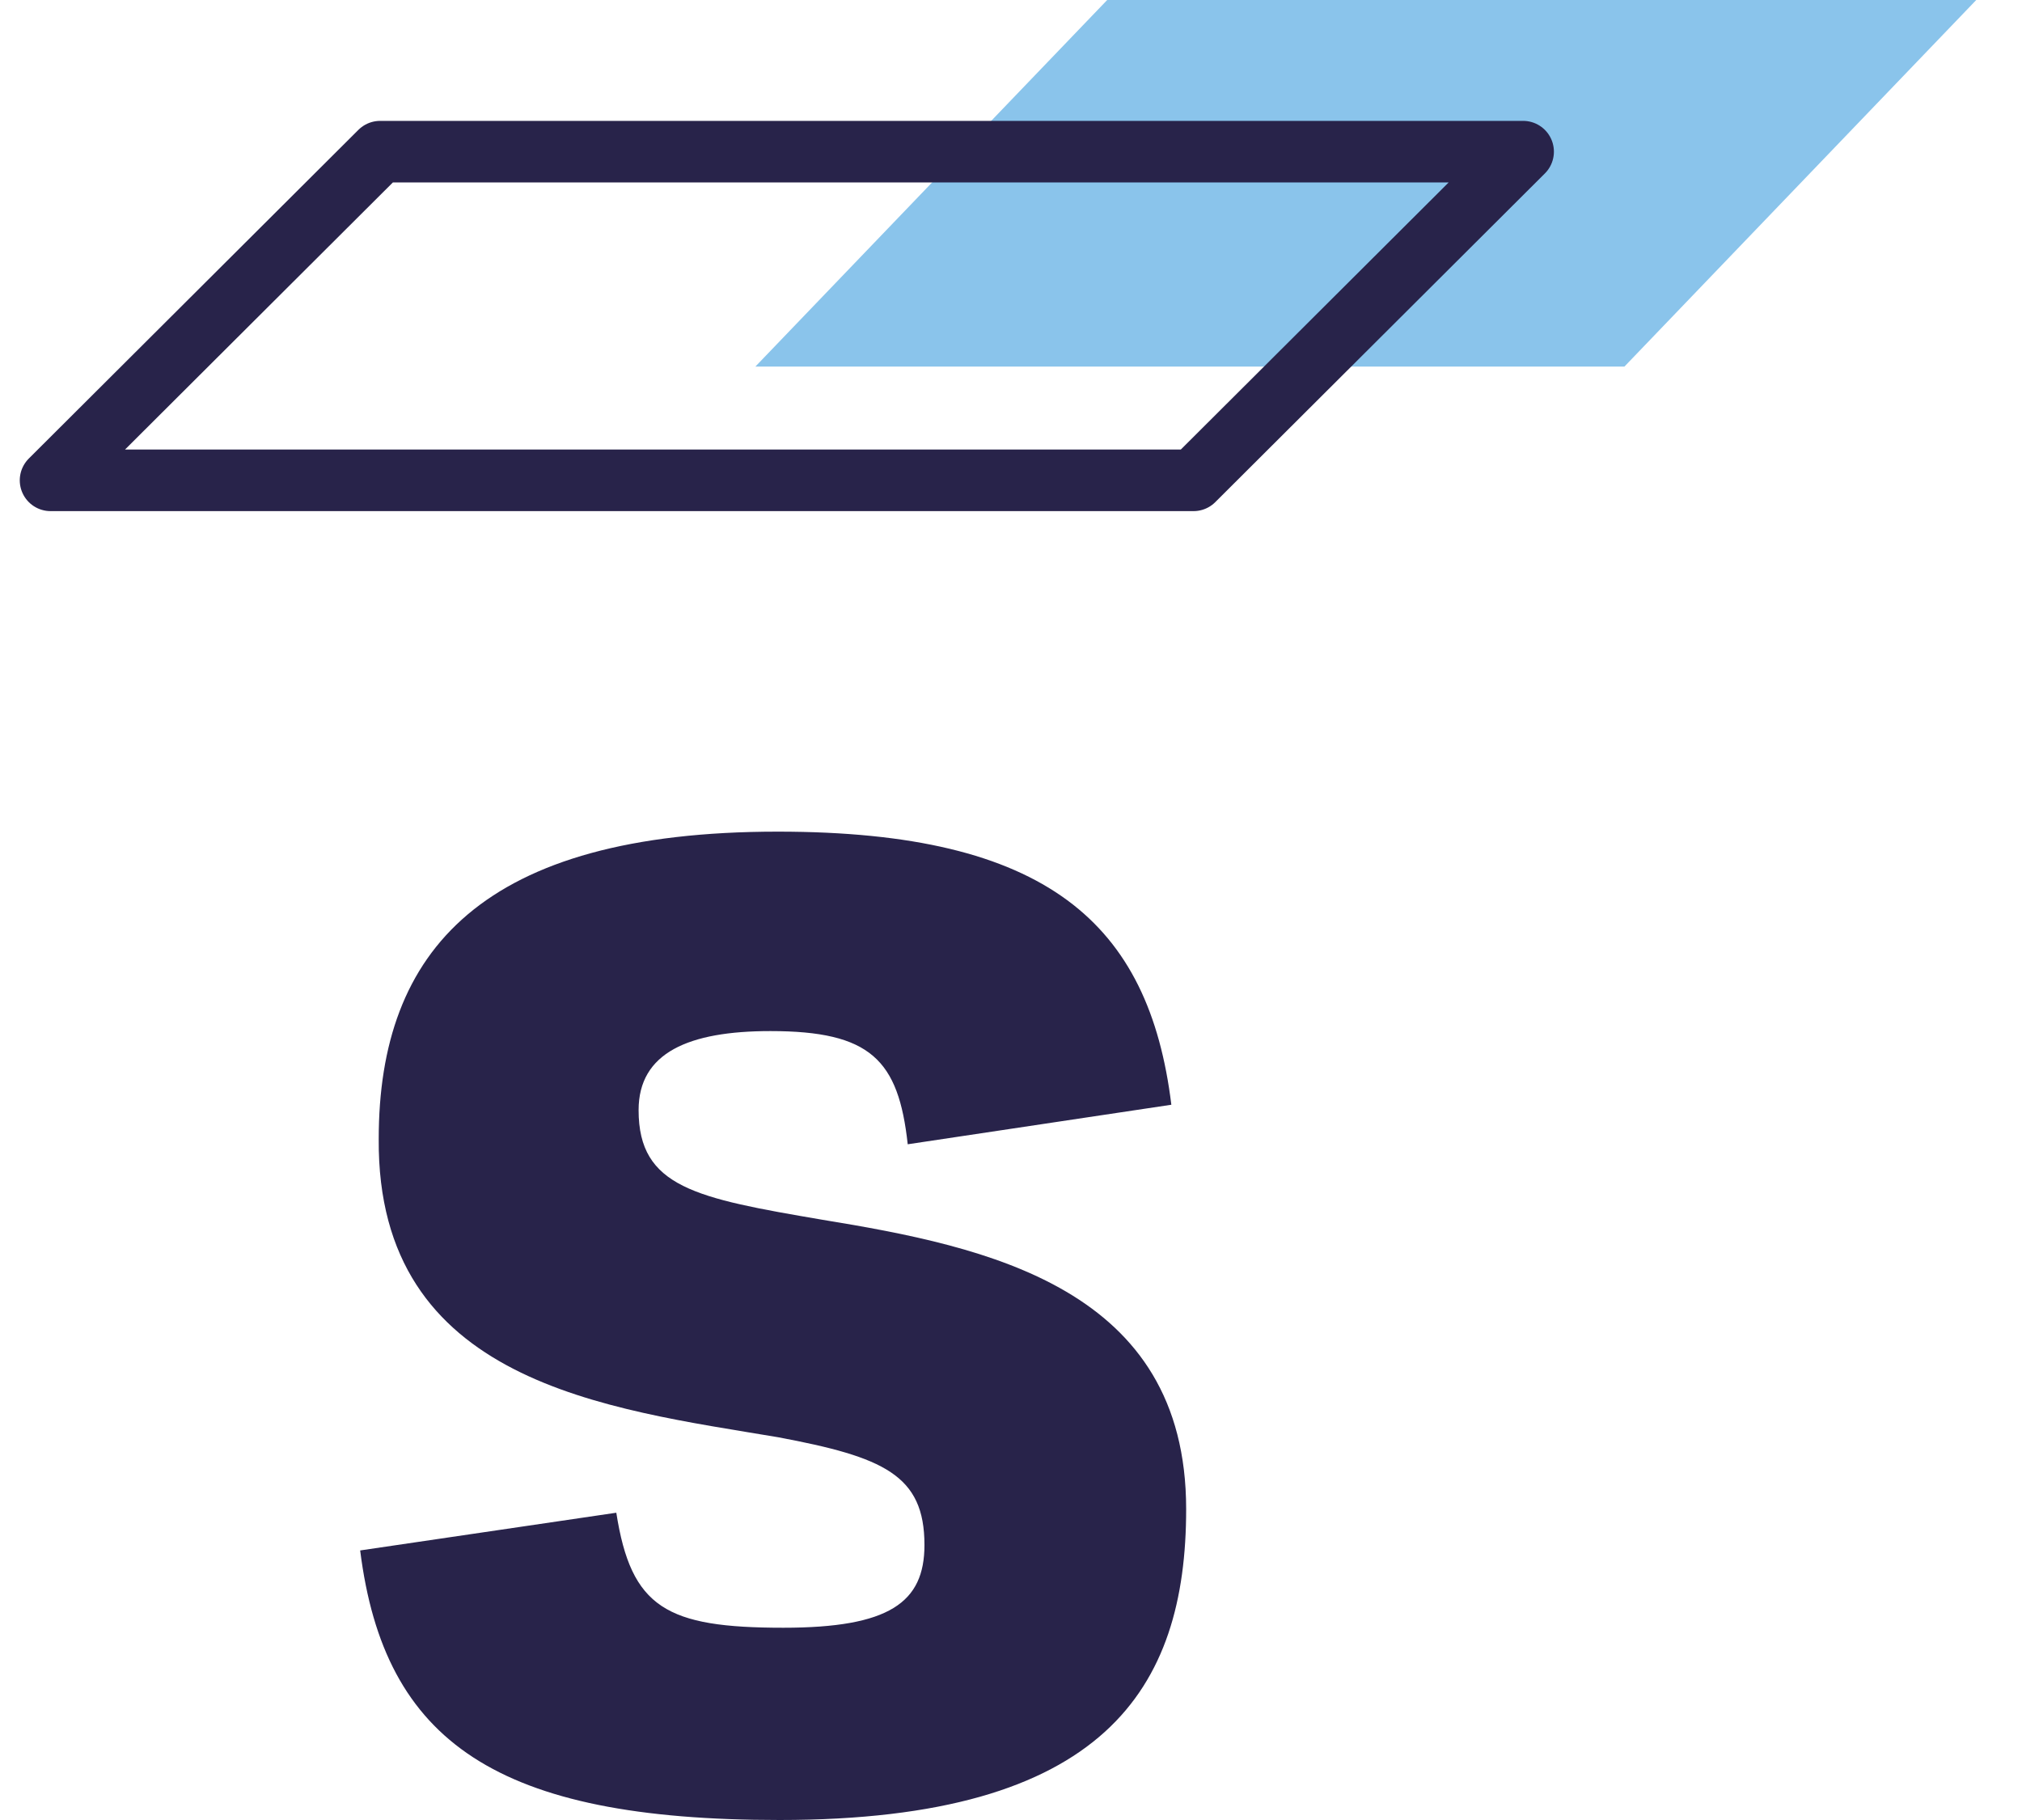
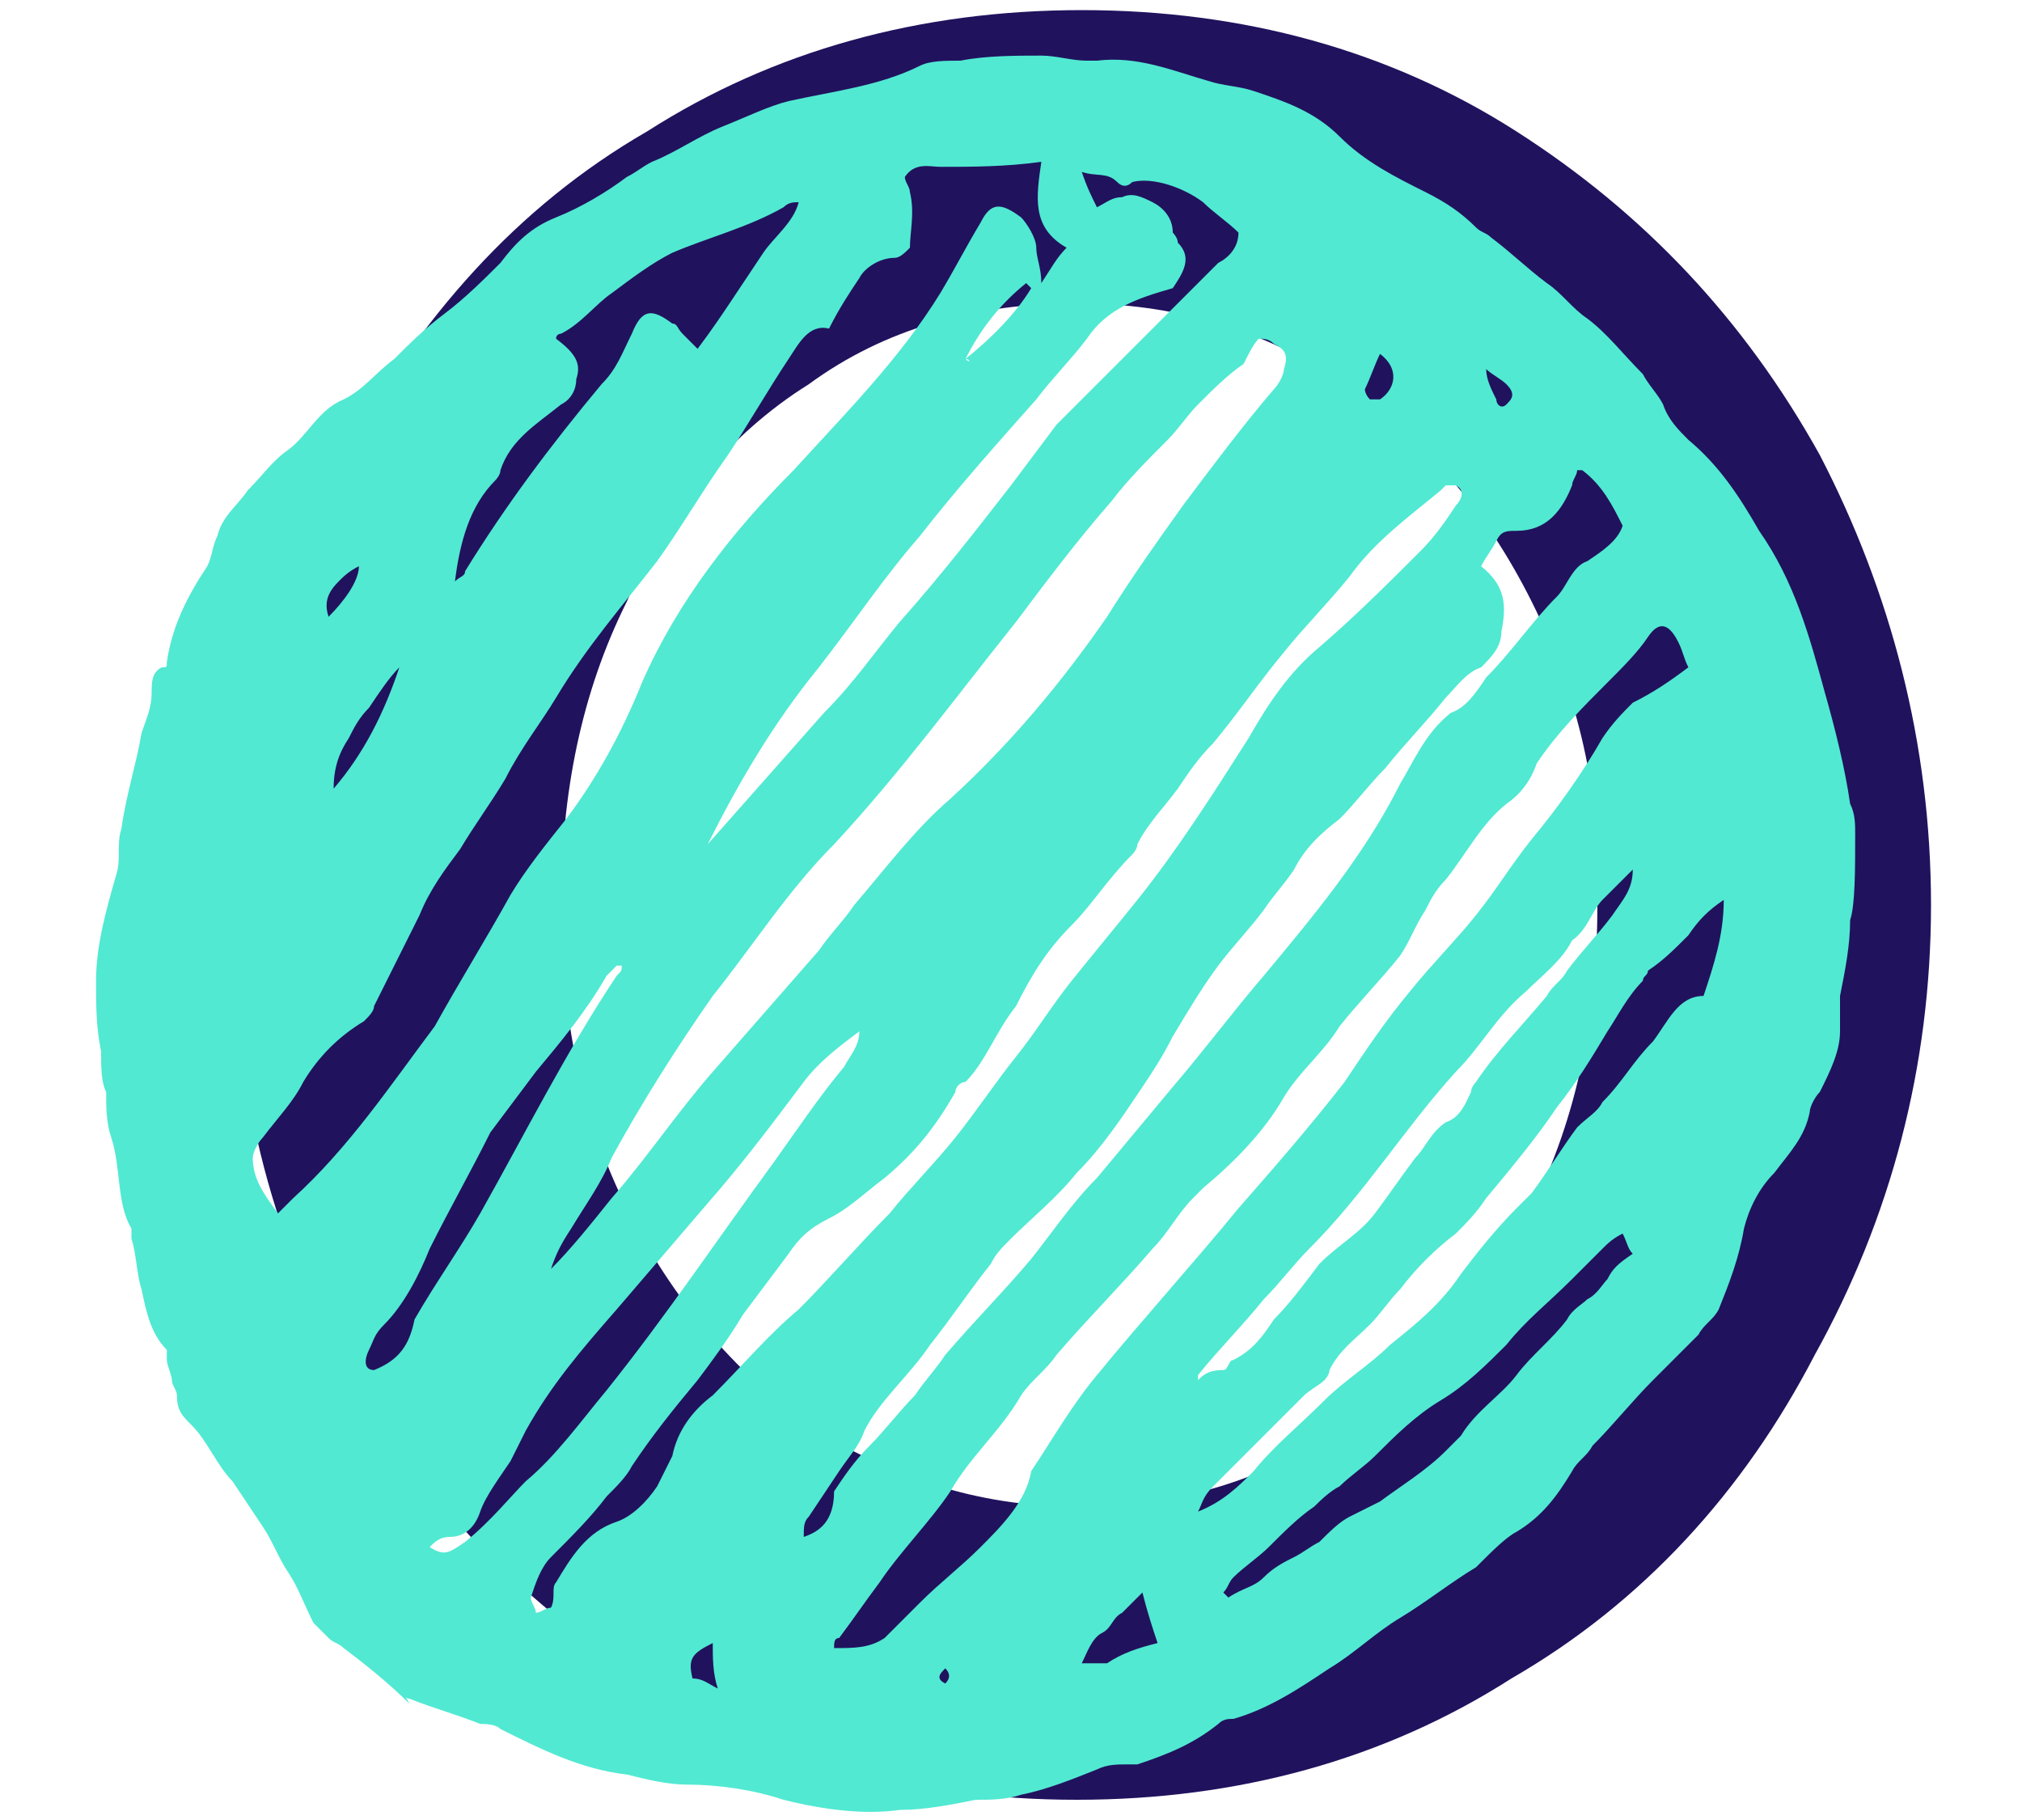
- <svg xmlns="http://www.w3.org/2000/svg" width="40" height="36" viewBox="0 0 40 36" fill="none">
-   <path fill-rule="evenodd" clip-rule="evenodd" d="M15.424 36C21.85 36 23.465 33.405 23.465 29.851C23.465 25.478 19.536 24.661 16.268 24.127C13.771 23.701 12.633 23.488 12.633 21.959C12.633 20.822 13.624 20.395 15.24 20.395C17.223 20.395 17.774 20.964 17.957 22.634L23.172 21.852C22.731 18.262 20.711 16.45 15.387 16.45C9.549 16.45 7.492 18.796 7.492 22.528C7.456 27.362 12.009 27.86 15.387 28.428C17.48 28.82 18.288 29.175 18.288 30.561C18.288 31.699 17.59 32.197 15.497 32.197C13.184 32.197 12.486 31.805 12.192 29.922L7.125 30.668C7.602 34.472 9.842 36 15.424 36" fill="#28234A" />
-   <path fill-rule="evenodd" clip-rule="evenodd" d="M21.903 0L14.943 7.251H32.135L39.095 0H21.903Z" fill="#8AC4EB" />
-   <path fill-rule="evenodd" clip-rule="evenodd" d="M7.52 3L1 9.501H23.611L30.131 3H7.52Z" stroke="#28234A" stroke-width="1.218" stroke-linecap="round" stroke-linejoin="round" />
+ <svg xmlns="http://www.w3.org/2000/svg" version="1.1" id="Layer_1" x="0px" y="0px" viewBox="0 0 40 36" style="enable-background:new 0 0 40 36;" xml:space="preserve">
+   <style type="text/css">
+ 	.st0{fill:#21125E;}
+ 	.st1{fill-rule:evenodd;clip-rule:evenodd;fill:#51E9D2;}
+ </style>
+   <g>
+     <g>
+       <path class="st0" d="M35.9,26.8c-1.4,2.7-3.4,4.9-6,6.4c-2.5,1.6-5.4,2.4-8.6,2.4c-3.2,0-6.1-0.8-8.6-2.4c-2.5-1.6-4.5-3.7-6-6.4    s-2.1-5.7-2.1-8.9S5.3,11.7,6.8,9s3.4-4.9,6-6.4c2.5-1.6,5.4-2.4,8.6-2.4c3.2,0,6.1,0.8,8.6,2.4c2.5,1.6,4.5,3.7,6,6.4    c1.4,2.7,2.2,5.7,2.2,8.9S37.4,24.1,35.9,26.8z M30.3,11.9c-0.9-1.8-2.1-3.2-3.7-4.3c-1.6-1.1-3.4-1.6-5.3-1.6    c-2,0-3.8,0.5-5.3,1.6c-1.6,1-2.8,2.5-3.6,4.3c-0.9,1.8-1.3,3.8-1.3,6c0,2.2,0.4,4.2,1.3,6c0.9,1.8,2.1,3.2,3.6,4.3    c1.6,1,3.3,1.6,5.3,1.6c2,0,3.7-0.5,5.3-1.6c1.6-1.1,2.8-2.5,3.7-4.3c0.9-1.8,1.3-3.8,1.3-6C31.7,15.7,31.2,13.7,30.3,11.9z" />
+     </g>
+     <path class="st1" d="M33.7,19.7c-0.5,0-0.7,0.5-1,0.9c-0.4,0.4-0.6,0.8-1,1.2c-0.1,0.2-0.3,0.3-0.5,0.5c-0.3,0.4-0.6,0.9-0.9,1.3   c-0.1,0.1-0.2,0.2-0.3,0.3c-0.4,0.4-0.8,0.9-1.1,1.3c-0.4,0.6-0.9,1-1.4,1.4c-0.4,0.4-0.9,0.7-1.3,1.1c-0.5,0.5-1,0.9-1.4,1.4   c-0.3,0.3-0.6,0.6-1.1,0.8c0.1-0.2,0.1-0.3,0.3-0.5c0.4-0.4,0.8-0.8,1.2-1.2c0.2-0.2,0.4-0.4,0.6-0.6c0.1-0.1,0.3-0.2,0.4-0.3   c0,0,0.1-0.1,0.1-0.2c0.2-0.4,0.5-0.6,0.8-0.9c0.2-0.2,0.4-0.5,0.6-0.7c0.3-0.4,0.7-0.8,1.1-1.1c0.2-0.2,0.4-0.4,0.6-0.7   c0.5-0.6,1-1.2,1.4-1.8c0.4-0.5,0.7-1,1-1.5c0.2-0.3,0.4-0.7,0.7-1c0-0.1,0.1-0.1,0.1-0.2c0.3-0.2,0.5-0.4,0.8-0.7   c0.2-0.3,0.4-0.5,0.7-0.7C34.1,18.5,33.9,19.1,33.7,19.7z M31.8,25.3c-0.1,0.1-0.2,0.3-0.4,0.4c-0.1,0.1-0.3,0.2-0.4,0.4   c-0.3,0.4-0.7,0.7-1,1.1c-0.3,0.4-0.8,0.7-1.1,1.2c-0.1,0.1-0.2,0.2-0.3,0.3c-0.4,0.4-0.9,0.7-1.3,1c-0.2,0.1-0.4,0.2-0.6,0.3   c-0.2,0.1-0.4,0.3-0.6,0.5c-0.2,0.1-0.3,0.2-0.5,0.3c-0.2,0.1-0.4,0.2-0.6,0.4c-0.2,0.2-0.4,0.2-0.7,0.4c0,0-0.1-0.1-0.1-0.1   c0.1-0.1,0.1-0.2,0.2-0.3c0.2-0.2,0.5-0.4,0.7-0.6c0.3-0.3,0.6-0.6,0.9-0.8c0.1-0.1,0.3-0.3,0.5-0.4c0.2-0.2,0.5-0.4,0.7-0.6   c0.4-0.4,0.8-0.8,1.3-1.1c0.5-0.3,0.9-0.7,1.3-1.1c0.4-0.5,0.8-0.8,1.3-1.3c0.2-0.2,0.4-0.4,0.6-0.6c0.1-0.1,0.2-0.2,0.4-0.3   c0.1,0.2,0.1,0.3,0.2,0.4C32,25,31.9,25.1,31.8,25.3z M23.7,27.3c0,0,0-0.1,0-0.1c0.4-0.5,0.9-1,1.3-1.5c0.3-0.3,0.6-0.7,0.9-1   c1.1-1.1,1.9-2.4,2.9-3.5c0.5-0.5,0.8-1.1,1.4-1.6c0.3-0.3,0.7-0.6,0.9-1c0.3-0.2,0.4-0.6,0.6-0.8c0.2-0.2,0.4-0.4,0.6-0.6   c0,0.4-0.2,0.6-0.4,0.9c-0.3,0.4-0.6,0.7-0.9,1.1c-0.1,0.2-0.3,0.3-0.4,0.5c-0.5,0.6-1,1.1-1.4,1.7c0,0-0.1,0.1-0.1,0.2   c-0.1,0.2-0.2,0.5-0.5,0.6c-0.3,0.2-0.4,0.5-0.6,0.7c-0.3,0.4-0.5,0.7-0.8,1.1c-0.3,0.4-0.7,0.6-1.1,1c-0.3,0.4-0.6,0.8-0.9,1.1   c-0.2,0.3-0.4,0.6-0.8,0.8c-0.1,0-0.1,0.2-0.2,0.2C23.9,27.1,23.8,27.2,23.7,27.3C23.7,27.3,23.7,27.3,23.7,27.3z M21.9,32.9   c-0.1,0-0.3,0-0.5,0c0.1-0.2,0.2-0.5,0.4-0.6c0.2-0.1,0.2-0.3,0.4-0.4c0.1-0.1,0.2-0.2,0.4-0.4c0.1,0.4,0.2,0.7,0.3,1   C22.5,32.6,22.2,32.7,21.9,32.9z M19.4,30.6c-0.4,0.4-0.8,0.7-1.2,1.1c-0.2,0.2-0.5,0.5-0.7,0.7c-0.3,0.2-0.6,0.2-1,0.2   c0-0.1,0-0.2,0.1-0.2c0.3-0.4,0.5-0.7,0.8-1.1c0.4-0.6,1-1.2,1.4-1.8c0.4-0.7,1-1.2,1.4-1.9c0.2-0.3,0.5-0.5,0.7-0.8   c0.6-0.7,1.3-1.4,1.9-2.1c0.3-0.3,0.5-0.7,0.8-1c0.1-0.1,0.2-0.2,0.2-0.2c0.6-0.5,1.2-1.1,1.6-1.8c0.3-0.5,0.8-0.9,1.1-1.4   c0.4-0.5,0.8-0.9,1.2-1.4c0.2-0.3,0.3-0.6,0.5-0.9c0.1-0.2,0.2-0.4,0.4-0.6c0.4-0.5,0.7-1.1,1.2-1.5c0.3-0.2,0.5-0.5,0.6-0.8   c0.4-0.6,0.9-1.1,1.4-1.6c0.3-0.3,0.6-0.6,0.8-0.9c0.2-0.3,0.4-0.3,0.6,0.1c0.1,0.2,0.1,0.3,0.2,0.5c-0.4,0.3-0.7,0.5-1.1,0.7   c-0.2,0.2-0.4,0.4-0.6,0.7c-0.4,0.7-0.9,1.4-1.4,2c-0.4,0.5-0.7,1-1.1,1.5c-0.4,0.5-0.9,1-1.3,1.5c-0.5,0.6-0.9,1.2-1.3,1.8   c-0.7,0.9-1.4,1.7-2.1,2.5c-0.9,1.1-1.9,2.2-2.8,3.3c-0.5,0.6-0.9,1.3-1.3,1.9C20.3,29.7,19.8,30.2,19.4,30.6z M18.7,33.3   C18.7,33.3,18.6,33.3,18.7,33.3c-0.2-0.1-0.1-0.2,0-0.3C18.8,33.1,18.8,33.2,18.7,33.3z M15.9,30.4C15.9,30.4,15.9,30.4,15.9,30.4   c0-0.2,0-0.3,0.1-0.4c0.2-0.3,0.4-0.6,0.6-0.9c0.2-0.3,0.4-0.5,0.5-0.8c0.3-0.6,0.9-1.1,1.3-1.7c0.4-0.5,0.8-1.1,1.2-1.6   c0.1-0.2,0.2-0.3,0.4-0.5c0.4-0.4,0.9-0.8,1.3-1.3c0.5-0.5,0.9-1.1,1.3-1.7c0.2-0.3,0.4-0.6,0.6-1c0.3-0.5,0.6-1,0.9-1.4   c0.3-0.4,0.6-0.7,0.9-1.1c0.2-0.3,0.4-0.5,0.6-0.8c0.2-0.4,0.5-0.7,0.9-1c0.3-0.3,0.6-0.7,0.9-1c0.4-0.5,0.8-0.9,1.2-1.4   c0.2-0.2,0.4-0.5,0.7-0.6c0.2-0.2,0.4-0.4,0.4-0.7c0.1-0.5,0.1-0.9-0.4-1.3c0.1-0.2,0.2-0.3,0.3-0.5c0.1-0.2,0.2-0.2,0.4-0.2   c0.6,0,0.9-0.4,1.1-0.9c0-0.1,0.1-0.2,0.1-0.3c0,0,0,0,0.1,0c0.4,0.3,0.6,0.7,0.8,1.1c-0.1,0.3-0.4,0.5-0.7,0.7   c-0.3,0.1-0.4,0.5-0.6,0.7c-0.5,0.5-0.9,1.1-1.4,1.6c-0.2,0.3-0.4,0.6-0.7,0.7c-0.5,0.4-0.7,0.9-1,1.4c-0.7,1.4-1.7,2.6-2.7,3.8   c-0.6,0.7-1.2,1.5-1.8,2.2c-0.5,0.6-1,1.2-1.5,1.8c-0.5,0.5-0.9,1.1-1.3,1.6c-0.5,0.6-1.1,1.2-1.7,1.9c-0.2,0.3-0.4,0.5-0.6,0.8   c-0.3,0.3-0.6,0.7-0.9,1c-0.3,0.3-0.5,0.6-0.7,0.9C16.5,30.1,16.2,30.3,15.9,30.4z M14.1,27.6c-0.4,0.3-0.7,0.7-0.8,1.2   c-0.1,0.2-0.2,0.4-0.3,0.6c-0.2,0.3-0.5,0.6-0.8,0.7c-0.6,0.2-0.9,0.7-1.2,1.2c-0.1,0.1,0,0.3-0.1,0.5c-0.1,0-0.2,0.1-0.3,0.1   c0-0.1-0.1-0.2-0.1-0.3c0.1-0.3,0.2-0.6,0.4-0.8c0.4-0.4,0.8-0.8,1.1-1.2c0.2-0.2,0.4-0.4,0.5-0.6c0.4-0.6,0.8-1.1,1.3-1.7   c0.3-0.4,0.6-0.8,0.9-1.3c0.3-0.4,0.6-0.8,0.9-1.2c0.2-0.3,0.4-0.5,0.8-0.7c0.4-0.2,0.7-0.5,1.1-0.8c0.6-0.5,1-1,1.4-1.7   c0-0.1,0.1-0.2,0.2-0.2c0.4-0.4,0.6-1,1-1.5c0.3-0.6,0.6-1.1,1.1-1.6c0.4-0.4,0.7-0.9,1.2-1.4c0,0,0.1-0.1,0.1-0.2   c0.2-0.4,0.5-0.7,0.8-1.1c0.2-0.3,0.4-0.6,0.7-0.9c0.5-0.6,0.9-1.2,1.4-1.8c0.4-0.5,0.9-1,1.3-1.5c0.5-0.7,1.2-1.2,1.8-1.7   c0,0,0.1-0.1,0.1-0.1c0.1,0,0.2,0,0.2,0c0.2,0.1,0.1,0.3,0,0.4c-0.2,0.3-0.4,0.6-0.7,0.9c-0.6,0.6-1.3,1.3-2,1.9   c-0.6,0.5-1,1.1-1.4,1.8c-0.7,1.1-1.4,2.2-2.2,3.2c-0.4,0.5-0.9,1.1-1.3,1.6c-0.4,0.5-0.7,1-1.1,1.5c-0.4,0.5-0.8,1.1-1.2,1.6   c-0.4,0.5-0.9,1-1.3,1.5c-0.6,0.6-1.2,1.3-1.8,1.9C15.2,26.4,14.7,27,14.1,27.6z M13.7,33.2c-0.1-0.4,0-0.5,0.4-0.7   c0,0.3,0,0.6,0.1,0.9C14,33.3,13.9,33.2,13.7,33.2z M9.2,30.5c-0.3,0.2-0.4,0.3-0.7,0.1c0,0,0,0,0,0c0.1-0.1,0.2-0.2,0.4-0.2   c0.3,0,0.5-0.2,0.6-0.5c0.1-0.3,0.4-0.7,0.6-1c0.1-0.2,0.2-0.4,0.3-0.6c0.5-0.9,1.1-1.6,1.8-2.4c0.6-0.7,1.2-1.4,1.8-2.1   c0.7-0.8,1.3-1.6,1.9-2.4c0.3-0.4,0.7-0.7,1.1-1c0,0.3-0.2,0.5-0.3,0.7c-0.5,0.6-0.9,1.2-1.4,1.9c-1.1,1.5-2.1,3-3.3,4.5   c-0.5,0.6-1,1.3-1.6,1.8C10.1,29.6,9.7,30.1,9.2,30.5z M7.4,27.1c-0.2,0-0.2-0.2-0.1-0.4c0.1-0.2,0.1-0.3,0.3-0.5   c0.4-0.4,0.7-1,0.9-1.5c0.4-0.8,0.8-1.5,1.2-2.3c0.3-0.4,0.6-0.8,0.9-1.2c0.5-0.6,1-1.2,1.4-1.9c0.1-0.1,0.1-0.1,0.2-0.2   c0,0,0,0,0.1,0c0,0.1,0,0.1-0.1,0.2c-1,1.5-1.8,3.1-2.7,4.7c-0.4,0.7-0.9,1.4-1.3,2.1C8.1,26.6,7.9,26.9,7.4,27.1z M5.8,23.7   c-0.1,0.1-0.2,0.2-0.3,0.3C5.2,23.6,5,23.3,5,22.9c0-0.1,0.1-0.3,0.2-0.4c0.3-0.4,0.6-0.7,0.8-1.1c0.3-0.5,0.7-0.9,1.2-1.2   c0.1-0.1,0.2-0.2,0.2-0.3c0.3-0.6,0.6-1.2,0.9-1.8c0.2-0.5,0.5-0.9,0.8-1.3c0.3-0.5,0.6-0.9,0.9-1.4c0.3-0.6,0.7-1.1,1-1.6   c0.6-1,1.3-1.8,2-2.7c0.5-0.7,0.9-1.4,1.4-2.1c0.4-0.6,0.8-1.3,1.2-1.9c0.2-0.3,0.4-0.7,0.8-0.6c0.2-0.4,0.4-0.7,0.6-1   c0.1-0.2,0.4-0.4,0.7-0.4c0.1,0,0.2-0.1,0.3-0.2C18,4.6,18.1,4.2,18,3.8c0-0.1-0.1-0.2-0.1-0.3c0.2-0.3,0.5-0.2,0.7-0.2   c0.6,0,1.3,0,2-0.1c-0.1,0.7-0.2,1.3,0.5,1.7c-0.2,0.2-0.3,0.4-0.5,0.7c0-0.3-0.1-0.5-0.1-0.7c0-0.2-0.2-0.5-0.3-0.6   C19.8,4,19.6,4,19.4,4.4c-0.3,0.5-0.5,0.9-0.8,1.4c-0.8,1.3-1.9,2.4-2.9,3.5c-1.2,1.2-2.3,2.6-3,4.2c-0.4,1-0.9,1.9-1.5,2.7   c-0.4,0.5-0.8,1-1.1,1.5c-0.5,0.9-1,1.7-1.5,2.6C7.7,21.5,6.9,22.7,5.8,23.7z M6.7,11.5c0.1-0.1,0.2-0.2,0.4-0.3   c0,0.3-0.3,0.7-0.6,1C6.4,11.9,6.5,11.7,6.7,11.5z M7.9,13.2c-0.3,0.9-0.7,1.7-1.3,2.4c0-0.4,0.1-0.7,0.3-1C7,14.4,7.1,14.2,7.3,14   C7.5,13.7,7.7,13.4,7.9,13.2z M9.8,9.5c0,0,0.1-0.1,0.1-0.2c0.2-0.6,0.7-0.9,1.2-1.3c0.2-0.1,0.3-0.3,0.3-0.5   c0.1-0.3,0-0.5-0.4-0.8c0-0.1,0.1-0.1,0.1-0.1c0.4-0.2,0.7-0.6,1-0.8c0.4-0.3,0.8-0.6,1.2-0.8c0.7-0.3,1.5-0.5,2.2-0.9   C15.6,4,15.7,4,15.8,4c-0.1,0.4-0.5,0.7-0.7,1c-0.2,0.3-0.4,0.6-0.6,0.9c-0.2,0.3-0.4,0.6-0.7,1c-0.1-0.1-0.2-0.2-0.3-0.3   c-0.1-0.1-0.1-0.2-0.2-0.2c-0.4-0.3-0.6-0.3-0.8,0.2c-0.2,0.4-0.3,0.7-0.6,1c-1,1.2-1.9,2.4-2.7,3.7c0,0.1-0.1,0.1-0.2,0.2   C9.1,10.7,9.3,10,9.8,9.5z M19.1,7.1c0.3-0.6,0.7-1.1,1.2-1.5c0,0,0.1,0.1,0.1,0.1C20.1,6.2,19.6,6.7,19.1,7.1   C19.2,7.2,19.2,7.1,19.1,7.1z M23.3,4.8c0-0.1-0.1-0.2-0.1-0.2c0-0.3-0.2-0.5-0.4-0.6c-0.2-0.1-0.4-0.2-0.6-0.1   C22,3.9,21.9,4,21.7,4.1c-0.1-0.2-0.2-0.4-0.3-0.7c0.3,0.1,0.5,0,0.7,0.2c0.1,0.1,0.2,0.1,0.3,0c0.4-0.1,1,0.1,1.4,0.4   c0.2,0.2,0.5,0.4,0.7,0.6c0,0.3-0.2,0.5-0.4,0.6c-1.1,1.1-2.1,2.1-3.2,3.2c-0.3,0.4-0.6,0.8-0.9,1.2c-0.7,0.9-1.4,1.8-2.2,2.7   c-0.5,0.6-0.9,1.2-1.5,1.8c-0.8,0.9-1.5,1.7-2.3,2.6c0.6-1.2,1.3-2.4,2.2-3.5c0.7-0.9,1.3-1.8,2-2.6c0.7-0.9,1.5-1.8,2.3-2.7   c0.3-0.4,0.7-0.8,1-1.2c0.4-0.6,1-0.8,1.7-1C23.4,5.4,23.6,5.1,23.3,4.8z M24.9,6.7c0.1,0,0.2,0,0.3,0.1c0.2,0.1,0.3,0.2,0.2,0.5   c0,0.1-0.1,0.3-0.2,0.4C24.6,8.4,24,9.2,23.4,10c-0.5,0.7-1,1.4-1.5,2.2c-0.9,1.3-1.9,2.5-3.1,3.6c-0.7,0.6-1.3,1.4-1.9,2.1   c-0.2,0.3-0.5,0.6-0.7,0.9c-0.7,0.8-1.4,1.6-2.1,2.4c-0.7,0.8-1.3,1.7-2,2.5c-0.4,0.5-0.8,1-1.2,1.4c0.1-0.3,0.2-0.5,0.4-0.8   c0.3-0.5,0.6-0.9,0.8-1.4c0.6-1.1,1.3-2.2,2-3.2c0.8-1,1.5-2.1,2.4-3c1.3-1.4,2.4-2.9,3.6-4.4c0.6-0.8,1.2-1.6,1.9-2.4   c0.3-0.4,0.7-0.8,1.1-1.2c0.2-0.2,0.4-0.5,0.6-0.7c0.3-0.3,0.6-0.6,0.9-0.8C24.7,7,24.8,6.8,24.9,6.7z M27,7.7   c0.1-0.2,0.2-0.5,0.3-0.7c0.4,0.3,0.3,0.7,0,0.9c-0.1,0-0.2,0-0.2,0C27,7.8,27,7.7,27,7.7z M29.4,7.3c0.1,0.1,0.3,0.2,0.4,0.3   C30,7.8,29.9,7.9,29.8,8c-0.1,0.1-0.2,0-0.2-0.1C29.5,7.7,29.4,7.5,29.4,7.3C29.4,7.4,29.4,7.3,29.4,7.3z M36.7,16.5   C36.7,16.5,36.7,16.5,36.7,16.5c0-0.2,0-0.4-0.1-0.6c-0.1-0.7-0.3-1.5-0.5-2.2c-0.3-1.1-0.6-2.2-1.3-3.2c-0.4-0.7-0.8-1.3-1.4-1.8   C33.2,8.5,33,8.3,32.9,8c-0.1-0.2-0.3-0.4-0.4-0.6c-0.4-0.4-0.7-0.8-1.1-1.1c-0.3-0.2-0.5-0.5-0.8-0.7c-0.4-0.3-0.7-0.6-1.1-0.9   c-0.1-0.1-0.2-0.1-0.3-0.2c-0.3-0.3-0.6-0.5-1-0.7c-0.6-0.3-1.2-0.6-1.7-1.1c-0.5-0.5-1.1-0.7-1.7-0.9c-0.3-0.1-0.6-0.1-0.9-0.2   c-0.7-0.2-1.4-0.5-2.2-0.4c-0.1,0-0.1,0-0.2,0c-0.3,0-0.6-0.1-0.9-0.1c-0.5,0-1.1,0-1.6,0.1c-0.3,0-0.6,0-0.8,0.1   c-0.8,0.4-1.7,0.5-2.6,0.7c-0.4,0.1-0.8,0.3-1.3,0.5c-0.5,0.2-0.9,0.5-1.4,0.7c-0.2,0.1-0.3,0.2-0.5,0.3C12,3.8,11.5,4.1,11,4.3   c-0.5,0.2-0.8,0.5-1.1,0.9C9.6,5.5,9.2,5.9,8.8,6.2c-0.4,0.3-0.7,0.6-1,0.9C7.4,7.4,7.2,7.7,6.8,7.9c-0.5,0.2-0.7,0.7-1.1,1   C5.4,9.1,5.2,9.4,4.9,9.7c-0.2,0.3-0.5,0.5-0.6,0.9c-0.1,0.2-0.1,0.4-0.2,0.6c-0.4,0.6-0.7,1.2-0.8,1.9c0,0.1,0,0.1-0.1,0.1   c-0.2,0.1-0.2,0.3-0.2,0.5c0,0.3-0.1,0.5-0.2,0.8c-0.1,0.6-0.3,1.2-0.4,1.9c-0.1,0.3,0,0.6-0.1,0.9c-0.2,0.7-0.4,1.4-0.4,2.1   c0,0.5,0,0.9,0.1,1.4c0,0.3,0,0.6,0.1,0.8c0,0.3,0,0.6,0.1,0.9c0.2,0.6,0.1,1.3,0.4,1.8c0,0,0,0.1,0,0.2c0.1,0.3,0.1,0.7,0.2,1   C2.9,26,3,26.4,3.3,26.7c0,0,0,0.2,0,0.2c0,0.1,0.1,0.3,0.1,0.4c0,0.1,0.1,0.2,0.1,0.3c0,0.3,0.1,0.4,0.3,0.6   c0.3,0.3,0.5,0.8,0.8,1.1c0.2,0.3,0.4,0.6,0.6,0.9c0.2,0.3,0.3,0.6,0.5,0.9c0.2,0.3,0.3,0.6,0.5,1c0.1,0.1,0.2,0.2,0.3,0.3   c0.1,0.1,0.2,0.1,0.3,0.2c0.4,0.3,0.9,0.7,1.3,1.1C8,33.5,8,33.6,8.1,33.6c0.5,0.2,0.9,0.3,1.4,0.5c0.1,0,0.3,0,0.4,0.1   c0.8,0.4,1.6,0.8,2.5,0.9c0.4,0.1,0.8,0.2,1.2,0.2c0.6,0,1.3,0.1,1.9,0.3c0.8,0.2,1.6,0.3,2.3,0.2c0.5,0,1-0.1,1.5-0.2   c0.3,0,0.6,0,0.9-0.1c0.5-0.1,1-0.3,1.5-0.5c0.2-0.1,0.4-0.1,0.6-0.1c0,0,0.1,0,0.2,0c0.6-0.2,1.1-0.4,1.6-0.8   c0.1-0.1,0.2-0.1,0.3-0.1c0.7-0.2,1.3-0.6,1.9-1c0.5-0.3,0.9-0.7,1.4-1c0.5-0.3,1-0.7,1.5-1c0,0,0,0,0.1-0.1   c0.2-0.2,0.5-0.5,0.7-0.6c0.5-0.3,0.8-0.7,1.1-1.2c0.1-0.2,0.3-0.3,0.4-0.5c0.4-0.4,0.8-0.9,1.2-1.3c0.3-0.3,0.6-0.6,0.9-0.9   c0.1-0.2,0.3-0.3,0.4-0.5c0.2-0.5,0.4-1,0.5-1.6c0.1-0.4,0.3-0.8,0.6-1.1c0.3-0.4,0.6-0.7,0.7-1.2c0-0.1,0.1-0.3,0.2-0.4   c0.2-0.4,0.4-0.8,0.4-1.2c0-0.2,0-0.5,0-0.7c0.1-0.5,0.2-1,0.2-1.5C36.7,17.9,36.7,17.2,36.7,16.5z" />
+   </g>
</svg>
